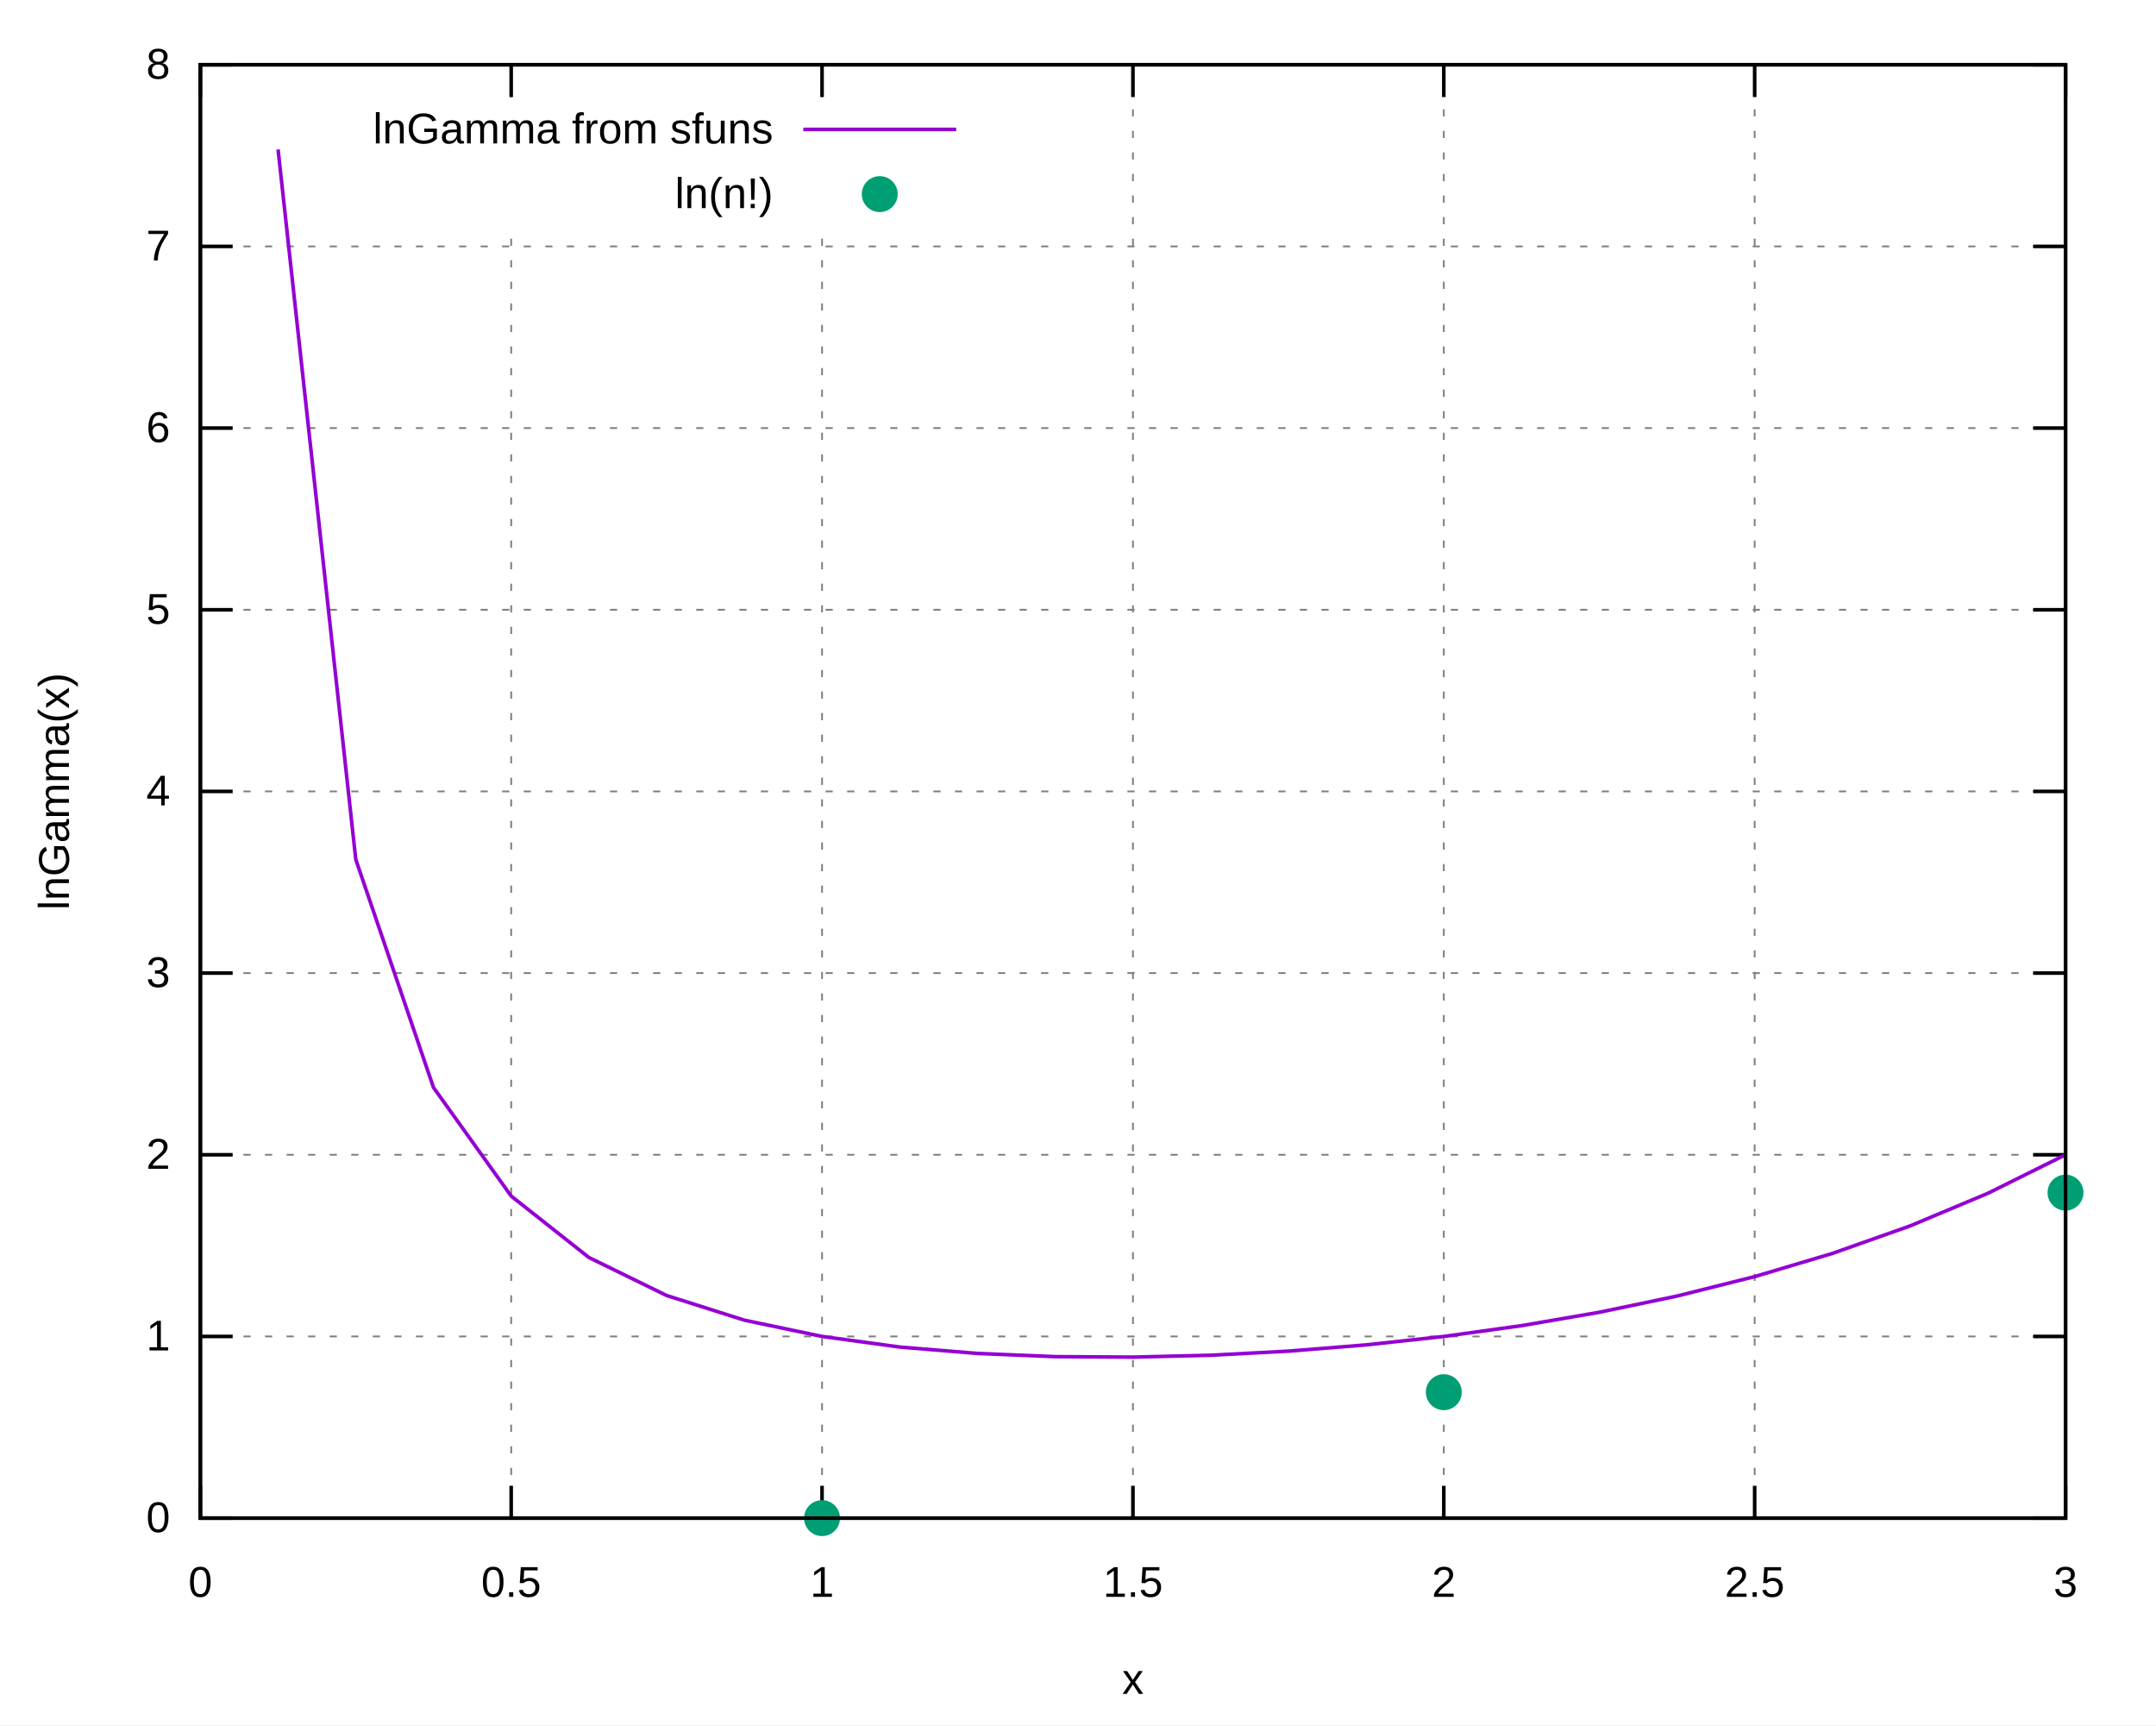
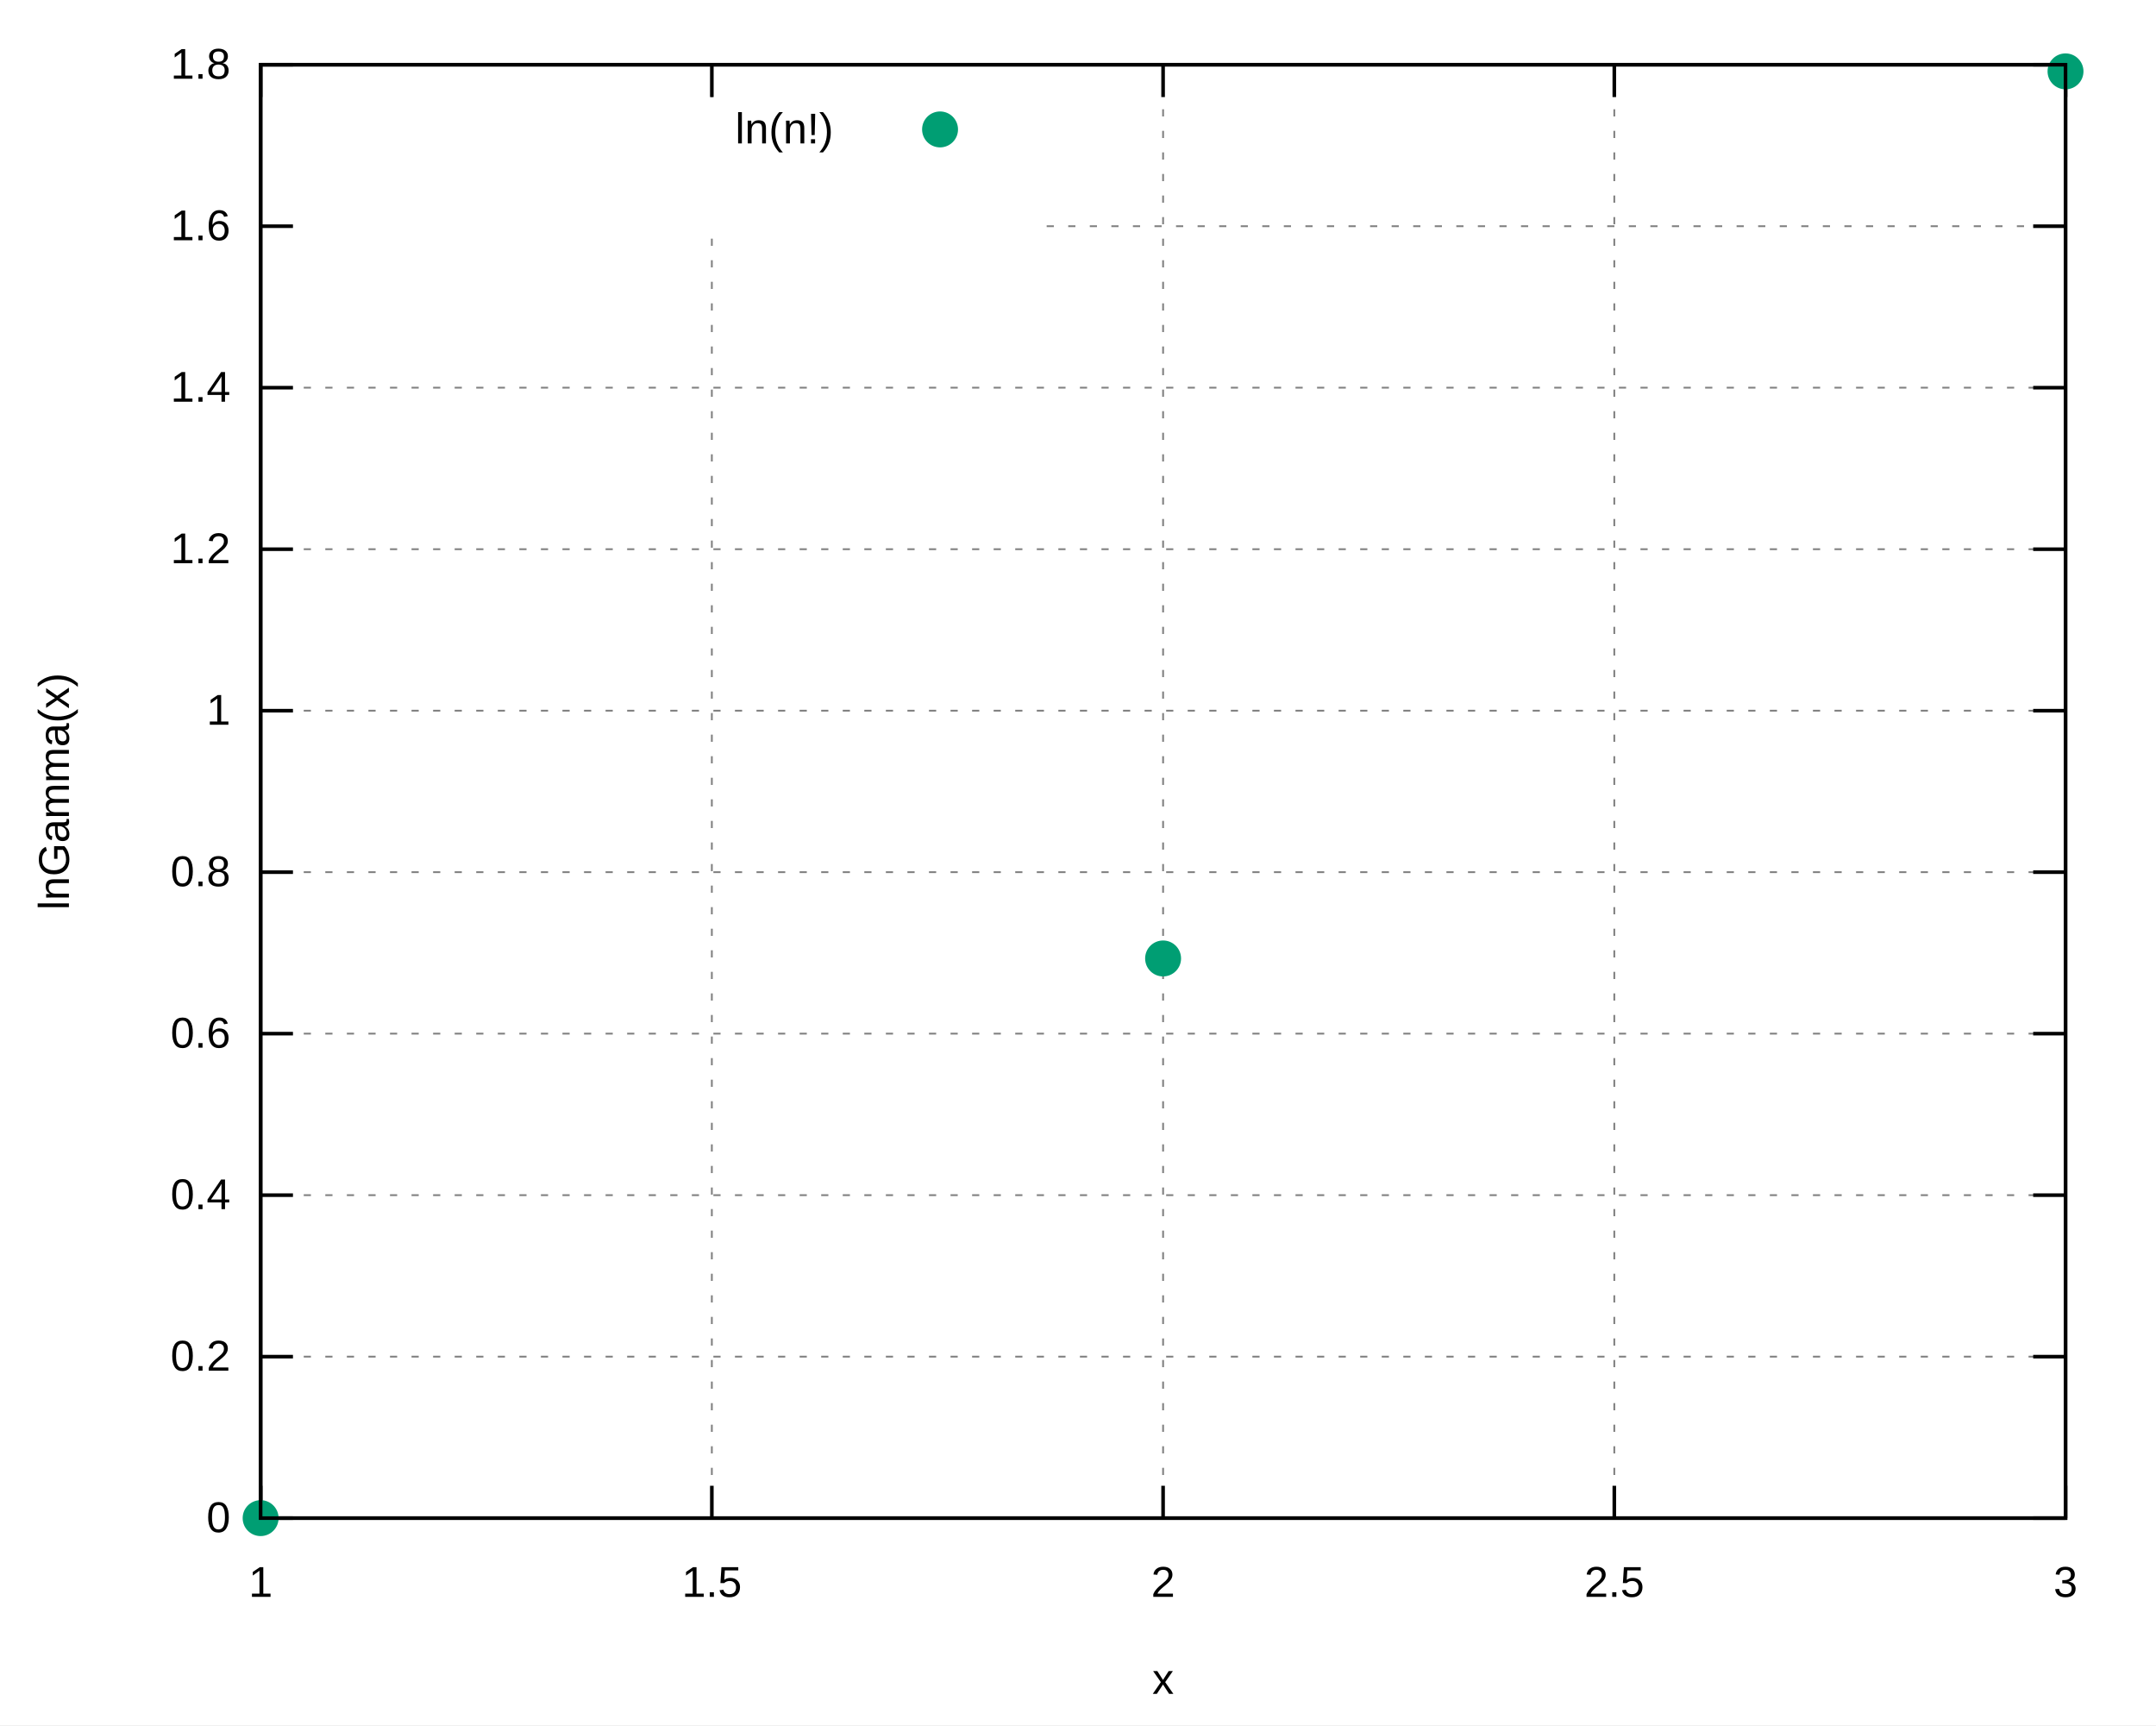
<svg xmlns="http://www.w3.org/2000/svg" xmlns:xlink="http://www.w3.org/1999/xlink" width="600" height="480" viewBox="0 0 600 480">
  <g id="gnuplot_canvas">
    <rect x="0" y="0" width="600" height="480" fill="#ffffff" />
    <defs>
      <circle id="gpDot" r="0.5" stroke-width="0.5" stroke="currentColor" />
      <path id="gpPt0" stroke-width="0.222" stroke="currentColor" d="M-1,0 h2 M0,-1 v2" />
      <path id="gpPt1" stroke-width="0.222" stroke="currentColor" d="M-1,-1 L1,1 M1,-1 L-1,1" />
      <path id="gpPt2" stroke-width="0.222" stroke="currentColor" d="M-1,0 L1,0 M0,-1 L0,1 M-1,-1 L1,1 M-1,1 L1,-1" />
      <rect id="gpPt3" stroke-width="0.222" stroke="currentColor" x="-1" y="-1" width="2" height="2" />
      <rect id="gpPt4" stroke-width="0.222" stroke="currentColor" fill="currentColor" x="-1" y="-1" width="2" height="2" />
      <circle id="gpPt5" stroke-width="0.222" stroke="currentColor" cx="0" cy="0" r="1" />
      <use xlink:href="#gpPt5" id="gpPt6" fill="currentColor" stroke="none" />
      <path id="gpPt7" stroke-width="0.222" stroke="currentColor" d="M0,-1.33 L-1.33,0.67 L1.33,0.67 z" />
      <use xlink:href="#gpPt7" id="gpPt8" fill="currentColor" stroke="none" />
      <use xlink:href="#gpPt7" id="gpPt9" stroke="currentColor" transform="rotate(180)" />
      <use xlink:href="#gpPt9" id="gpPt10" fill="currentColor" stroke="none" />
      <use xlink:href="#gpPt3" id="gpPt11" stroke="currentColor" transform="rotate(45)" />
      <use xlink:href="#gpPt11" id="gpPt12" fill="currentColor" stroke="none" />
      <path id="gpPt13" stroke-width="0.222" stroke="currentColor" d="M0,1.330 L1.265,0.411 L0.782,-1.067 L-0.782,-1.076 L-1.265,0.411 z" />
      <use xlink:href="#gpPt13" id="gpPt14" fill="currentColor" stroke="none" />
      <filter id="textbox" filterUnits="objectBoundingBox" x="0" y="0" height="1" width="1">
        <feFlood flood-color="#FFFFFF" flood-opacity="1" result="bgnd" />
        <feComposite in="SourceGraphic" in2="bgnd" operator="atop" />
      </filter>
      <filter id="greybox" filterUnits="objectBoundingBox" x="0" y="0" height="1" width="1">
        <feFlood flood-color="lightgrey" flood-opacity="1" result="grey" />
        <feComposite in="SourceGraphic" in2="grey" operator="atop" />
      </filter>
    </defs>
    <g fill="none" color="#FFFFFF" stroke="currentColor" stroke-width="1.00" stroke-linecap="butt" stroke-linejoin="miter">
</g>
    <g fill="none" color="black" stroke="currentColor" stroke-width="1.00" stroke-linecap="butt" stroke-linejoin="miter">
</g>
    <g fill="none" color="black" stroke="black" stroke-width="0.50" stroke-linecap="butt" stroke-linejoin="miter">
</g>
    <g fill="none" color="gray" stroke="currentColor" stroke-width="0.50" stroke-linecap="butt" stroke-linejoin="miter">
-       <path stroke="gray" stroke-dasharray="2,4" class="gridline" d="M55.75,422.40 L574.82,422.40  " />
-     </g>
-     <g fill="none" color="gray" stroke="gray" stroke-width="1.00" stroke-linecap="butt" stroke-linejoin="miter">
- </g>
-     <g fill="none" color="black" stroke="currentColor" stroke-width="1.00" stroke-linecap="butt" stroke-linejoin="miter">
-       <path stroke="black" d="M55.75,422.40 L64.75,422.40 M574.82,422.40 L565.82,422.40  " />
-       <g transform="translate(47.36,426.30)" stroke="none" fill="black" font-family="Arial" font-size="12.00" text-anchor="end">
+       <path stroke="gray" stroke-dasharray="2,4" class="gridline" d="M72.53,422.40 L574.82,422.40  " />
+     </g>
+     <g fill="none" color="gray" stroke="gray" stroke-width="1.00" stroke-linecap="butt" stroke-linejoin="miter">
+ </g>
+     <g fill="none" color="black" stroke="currentColor" stroke-width="1.00" stroke-linecap="butt" stroke-linejoin="miter">
+       <path stroke="black" d="M72.53,422.40 L81.53,422.40 M574.82,422.40 L565.82,422.40  " />
+       <g transform="translate(64.14,426.30)" stroke="none" fill="black" font-family="Arial" font-size="12.00" text-anchor="end">
        <text>
          <tspan font-family="Arial"> 0</tspan>
        </text>
      </g>
    </g>
    <g fill="none" color="black" stroke="currentColor" stroke-width="1.00" stroke-linecap="butt" stroke-linejoin="miter">
</g>
    <g fill="none" color="black" stroke="black" stroke-width="0.50" stroke-linecap="butt" stroke-linejoin="miter">
</g>
    <g fill="none" color="gray" stroke="currentColor" stroke-width="0.50" stroke-linecap="butt" stroke-linejoin="miter">
-       <path stroke="gray" stroke-dasharray="2,4" class="gridline" d="M55.75,371.85 L574.82,371.85  " />
-     </g>
-     <g fill="none" color="gray" stroke="gray" stroke-width="1.00" stroke-linecap="butt" stroke-linejoin="miter">
- </g>
-     <g fill="none" color="black" stroke="currentColor" stroke-width="1.00" stroke-linecap="butt" stroke-linejoin="miter">
-       <path stroke="black" d="M55.75,371.85 L64.75,371.85 M574.82,371.85 L565.82,371.85  " />
-       <g transform="translate(47.36,375.75)" stroke="none" fill="black" font-family="Arial" font-size="12.00" text-anchor="end">
+       <path stroke="gray" stroke-dasharray="2,4" class="gridline" d="M72.53,377.47 L574.82,377.47  " />
+     </g>
+     <g fill="none" color="gray" stroke="gray" stroke-width="1.00" stroke-linecap="butt" stroke-linejoin="miter">
+ </g>
+     <g fill="none" color="black" stroke="currentColor" stroke-width="1.00" stroke-linecap="butt" stroke-linejoin="miter">
+       <path stroke="black" d="M72.53,377.47 L81.53,377.47 M574.82,377.47 L565.82,377.47  " />
+       <g transform="translate(64.14,381.37)" stroke="none" fill="black" font-family="Arial" font-size="12.00" text-anchor="end">
+         <text>
+           <tspan font-family="Arial"> 0.2</tspan>
+         </text>
+       </g>
+     </g>
+     <g fill="none" color="black" stroke="currentColor" stroke-width="1.00" stroke-linecap="butt" stroke-linejoin="miter">
+ </g>
+     <g fill="none" color="black" stroke="black" stroke-width="0.50" stroke-linecap="butt" stroke-linejoin="miter">
+ </g>
+     <g fill="none" color="gray" stroke="currentColor" stroke-width="0.50" stroke-linecap="butt" stroke-linejoin="miter">
+       <path stroke="gray" stroke-dasharray="2,4" class="gridline" d="M72.53,332.54 L574.82,332.54  " />
+     </g>
+     <g fill="none" color="gray" stroke="gray" stroke-width="1.00" stroke-linecap="butt" stroke-linejoin="miter">
+ </g>
+     <g fill="none" color="black" stroke="currentColor" stroke-width="1.00" stroke-linecap="butt" stroke-linejoin="miter">
+       <path stroke="black" d="M72.53,332.54 L81.53,332.54 M574.82,332.54 L565.82,332.54  " />
+       <g transform="translate(64.14,336.44)" stroke="none" fill="black" font-family="Arial" font-size="12.00" text-anchor="end">
+         <text>
+           <tspan font-family="Arial"> 0.4</tspan>
+         </text>
+       </g>
+     </g>
+     <g fill="none" color="black" stroke="currentColor" stroke-width="1.00" stroke-linecap="butt" stroke-linejoin="miter">
+ </g>
+     <g fill="none" color="black" stroke="black" stroke-width="0.50" stroke-linecap="butt" stroke-linejoin="miter">
+ </g>
+     <g fill="none" color="gray" stroke="currentColor" stroke-width="0.50" stroke-linecap="butt" stroke-linejoin="miter">
+       <path stroke="gray" stroke-dasharray="2,4" class="gridline" d="M72.53,287.60 L574.82,287.60  " />
+     </g>
+     <g fill="none" color="gray" stroke="gray" stroke-width="1.00" stroke-linecap="butt" stroke-linejoin="miter">
+ </g>
+     <g fill="none" color="black" stroke="currentColor" stroke-width="1.00" stroke-linecap="butt" stroke-linejoin="miter">
+       <path stroke="black" d="M72.53,287.60 L81.53,287.60 M574.82,287.60 L565.82,287.60  " />
+       <g transform="translate(64.14,291.50)" stroke="none" fill="black" font-family="Arial" font-size="12.00" text-anchor="end">
+         <text>
+           <tspan font-family="Arial"> 0.6</tspan>
+         </text>
+       </g>
+     </g>
+     <g fill="none" color="black" stroke="currentColor" stroke-width="1.00" stroke-linecap="butt" stroke-linejoin="miter">
+ </g>
+     <g fill="none" color="black" stroke="black" stroke-width="0.50" stroke-linecap="butt" stroke-linejoin="miter">
+ </g>
+     <g fill="none" color="gray" stroke="currentColor" stroke-width="0.50" stroke-linecap="butt" stroke-linejoin="miter">
+       <path stroke="gray" stroke-dasharray="2,4" class="gridline" d="M72.53,242.67 L574.82,242.67  " />
+     </g>
+     <g fill="none" color="gray" stroke="gray" stroke-width="1.00" stroke-linecap="butt" stroke-linejoin="miter">
+ </g>
+     <g fill="none" color="black" stroke="currentColor" stroke-width="1.00" stroke-linecap="butt" stroke-linejoin="miter">
+       <path stroke="black" d="M72.53,242.67 L81.53,242.67 M574.82,242.67 L565.82,242.67  " />
+       <g transform="translate(64.14,246.57)" stroke="none" fill="black" font-family="Arial" font-size="12.00" text-anchor="end">
+         <text>
+           <tspan font-family="Arial"> 0.8</tspan>
+         </text>
+       </g>
+     </g>
+     <g fill="none" color="black" stroke="currentColor" stroke-width="1.00" stroke-linecap="butt" stroke-linejoin="miter">
+ </g>
+     <g fill="none" color="black" stroke="black" stroke-width="0.50" stroke-linecap="butt" stroke-linejoin="miter">
+ </g>
+     <g fill="none" color="gray" stroke="currentColor" stroke-width="0.50" stroke-linecap="butt" stroke-linejoin="miter">
+       <path stroke="gray" stroke-dasharray="2,4" class="gridline" d="M72.53,197.74 L574.82,197.74  " />
+     </g>
+     <g fill="none" color="gray" stroke="gray" stroke-width="1.00" stroke-linecap="butt" stroke-linejoin="miter">
+ </g>
+     <g fill="none" color="black" stroke="currentColor" stroke-width="1.00" stroke-linecap="butt" stroke-linejoin="miter">
+       <path stroke="black" d="M72.53,197.74 L81.53,197.74 M574.82,197.74 L565.82,197.74  " />
+       <g transform="translate(64.14,201.64)" stroke="none" fill="black" font-family="Arial" font-size="12.00" text-anchor="end">
        <text>
          <tspan font-family="Arial"> 1</tspan>
        </text>
      </g>
    </g>
    <g fill="none" color="black" stroke="currentColor" stroke-width="1.00" stroke-linecap="butt" stroke-linejoin="miter">
</g>
    <g fill="none" color="black" stroke="black" stroke-width="0.50" stroke-linecap="butt" stroke-linejoin="miter">
</g>
    <g fill="none" color="gray" stroke="currentColor" stroke-width="0.50" stroke-linecap="butt" stroke-linejoin="miter">
-       <path stroke="gray" stroke-dasharray="2,4" class="gridline" d="M55.75,321.30 L574.82,321.30  " />
-     </g>
-     <g fill="none" color="gray" stroke="gray" stroke-width="1.00" stroke-linecap="butt" stroke-linejoin="miter">
- </g>
-     <g fill="none" color="black" stroke="currentColor" stroke-width="1.00" stroke-linecap="butt" stroke-linejoin="miter">
-       <path stroke="black" d="M55.75,321.30 L64.75,321.30 M574.82,321.30 L565.82,321.30  " />
-       <g transform="translate(47.36,325.20)" stroke="none" fill="black" font-family="Arial" font-size="12.00" text-anchor="end">
+       <path stroke="gray" stroke-dasharray="2,4" class="gridline" d="M72.53,152.81 L574.82,152.81  " />
+     </g>
+     <g fill="none" color="gray" stroke="gray" stroke-width="1.00" stroke-linecap="butt" stroke-linejoin="miter">
+ </g>
+     <g fill="none" color="black" stroke="currentColor" stroke-width="1.00" stroke-linecap="butt" stroke-linejoin="miter">
+       <path stroke="black" d="M72.53,152.81 L81.53,152.81 M574.82,152.81 L565.82,152.81  " />
+       <g transform="translate(64.14,156.71)" stroke="none" fill="black" font-family="Arial" font-size="12.00" text-anchor="end">
+         <text>
+           <tspan font-family="Arial"> 1.2</tspan>
+         </text>
+       </g>
+     </g>
+     <g fill="none" color="black" stroke="currentColor" stroke-width="1.00" stroke-linecap="butt" stroke-linejoin="miter">
+ </g>
+     <g fill="none" color="black" stroke="black" stroke-width="0.50" stroke-linecap="butt" stroke-linejoin="miter">
+ </g>
+     <g fill="none" color="gray" stroke="currentColor" stroke-width="0.50" stroke-linecap="butt" stroke-linejoin="miter">
+       <path stroke="gray" stroke-dasharray="2,4" class="gridline" d="M72.53,107.87 L574.82,107.87  " />
+     </g>
+     <g fill="none" color="gray" stroke="gray" stroke-width="1.00" stroke-linecap="butt" stroke-linejoin="miter">
+ </g>
+     <g fill="none" color="black" stroke="currentColor" stroke-width="1.00" stroke-linecap="butt" stroke-linejoin="miter">
+       <path stroke="black" d="M72.53,107.87 L81.53,107.87 M574.82,107.87 L565.82,107.87  " />
+       <g transform="translate(64.14,111.77)" stroke="none" fill="black" font-family="Arial" font-size="12.00" text-anchor="end">
+         <text>
+           <tspan font-family="Arial"> 1.4</tspan>
+         </text>
+       </g>
+     </g>
+     <g fill="none" color="black" stroke="currentColor" stroke-width="1.00" stroke-linecap="butt" stroke-linejoin="miter">
+ </g>
+     <g fill="none" color="black" stroke="black" stroke-width="0.50" stroke-linecap="butt" stroke-linejoin="miter">
+ </g>
+     <g fill="none" color="gray" stroke="currentColor" stroke-width="0.50" stroke-linecap="butt" stroke-linejoin="miter">
+       <path stroke="gray" stroke-dasharray="2,4" class="gridline" d="M72.53,62.94 L80.92,62.94 M291.28,62.94 L574.82,62.94  " />
+     </g>
+     <g fill="none" color="gray" stroke="gray" stroke-width="1.00" stroke-linecap="butt" stroke-linejoin="miter">
+ </g>
+     <g fill="none" color="black" stroke="currentColor" stroke-width="1.00" stroke-linecap="butt" stroke-linejoin="miter">
+       <path stroke="black" d="M72.53,62.94 L81.53,62.94 M574.82,62.94 L565.82,62.94  " />
+       <g transform="translate(64.14,66.84)" stroke="none" fill="black" font-family="Arial" font-size="12.00" text-anchor="end">
+         <text>
+           <tspan font-family="Arial"> 1.6</tspan>
+         </text>
+       </g>
+     </g>
+     <g fill="none" color="black" stroke="currentColor" stroke-width="1.00" stroke-linecap="butt" stroke-linejoin="miter">
+ </g>
+     <g fill="none" color="black" stroke="black" stroke-width="0.50" stroke-linecap="butt" stroke-linejoin="miter">
+ </g>
+     <g fill="none" color="gray" stroke="currentColor" stroke-width="0.50" stroke-linecap="butt" stroke-linejoin="miter">
+       <path stroke="gray" stroke-dasharray="2,4" class="gridline" d="M72.53,18.01 L574.82,18.01  " />
+     </g>
+     <g fill="none" color="gray" stroke="gray" stroke-width="1.00" stroke-linecap="butt" stroke-linejoin="miter">
+ </g>
+     <g fill="none" color="black" stroke="currentColor" stroke-width="1.00" stroke-linecap="butt" stroke-linejoin="miter">
+       <path stroke="black" d="M72.53,18.01 L81.53,18.01 M574.82,18.01 L565.82,18.01  " />
+       <g transform="translate(64.14,21.91)" stroke="none" fill="black" font-family="Arial" font-size="12.00" text-anchor="end">
+         <text>
+           <tspan font-family="Arial"> 1.8</tspan>
+         </text>
+       </g>
+     </g>
+     <g fill="none" color="black" stroke="currentColor" stroke-width="1.00" stroke-linecap="butt" stroke-linejoin="miter">
+ </g>
+     <g fill="none" color="black" stroke="black" stroke-width="0.50" stroke-linecap="butt" stroke-linejoin="miter">
+ </g>
+     <g fill="none" color="gray" stroke="currentColor" stroke-width="0.50" stroke-linecap="butt" stroke-linejoin="miter">
+       <path stroke="gray" stroke-dasharray="2,4" class="gridline" d="M72.53,422.40 L72.53,18.01  " />
+     </g>
+     <g fill="none" color="gray" stroke="gray" stroke-width="1.00" stroke-linecap="butt" stroke-linejoin="miter">
+ </g>
+     <g fill="none" color="black" stroke="currentColor" stroke-width="1.00" stroke-linecap="butt" stroke-linejoin="miter">
+       <path stroke="black" d="M72.53,422.40 L72.53,413.40 M72.53,18.01 L72.53,27.01  " />
+       <g transform="translate(72.53,444.30)" stroke="none" fill="black" font-family="Arial" font-size="12.00" text-anchor="middle">
+         <text>
+           <tspan font-family="Arial"> 1</tspan>
+         </text>
+       </g>
+     </g>
+     <g fill="none" color="black" stroke="currentColor" stroke-width="1.00" stroke-linecap="butt" stroke-linejoin="miter">
+ </g>
+     <g fill="none" color="black" stroke="black" stroke-width="0.50" stroke-linecap="butt" stroke-linejoin="miter">
+ </g>
+     <g fill="none" color="gray" stroke="currentColor" stroke-width="0.50" stroke-linecap="butt" stroke-linejoin="miter">
+       <path stroke="gray" stroke-dasharray="2,4" class="gridline" d="M198.10,422.40 L198.10,63.01 M198.10,27.01 L198.10,18.01  " />
+     </g>
+     <g fill="none" color="gray" stroke="gray" stroke-width="1.00" stroke-linecap="butt" stroke-linejoin="miter">
+ </g>
+     <g fill="none" color="black" stroke="currentColor" stroke-width="1.00" stroke-linecap="butt" stroke-linejoin="miter">
+       <path stroke="black" d="M198.10,422.40 L198.10,413.40 M198.10,18.01 L198.10,27.01  " />
+       <g transform="translate(198.10,444.30)" stroke="none" fill="black" font-family="Arial" font-size="12.00" text-anchor="middle">
+         <text>
+           <tspan font-family="Arial"> 1.5</tspan>
+         </text>
+       </g>
+     </g>
+     <g fill="none" color="black" stroke="currentColor" stroke-width="1.00" stroke-linecap="butt" stroke-linejoin="miter">
+ </g>
+     <g fill="none" color="black" stroke="black" stroke-width="0.50" stroke-linecap="butt" stroke-linejoin="miter">
+ </g>
+     <g fill="none" color="gray" stroke="currentColor" stroke-width="0.50" stroke-linecap="butt" stroke-linejoin="miter">
+       <path stroke="gray" stroke-dasharray="2,4" class="gridline" d="M323.68,422.40 L323.68,18.01  " />
+     </g>
+     <g fill="none" color="gray" stroke="gray" stroke-width="1.00" stroke-linecap="butt" stroke-linejoin="miter">
+ </g>
+     <g fill="none" color="black" stroke="currentColor" stroke-width="1.00" stroke-linecap="butt" stroke-linejoin="miter">
+       <path stroke="black" d="M323.68,422.40 L323.68,413.40 M323.68,18.01 L323.68,27.01  " />
+       <g transform="translate(323.68,444.30)" stroke="none" fill="black" font-family="Arial" font-size="12.00" text-anchor="middle">
        <text>
          <tspan font-family="Arial"> 2</tspan>
        </text>
      </g>
    </g>
    <g fill="none" color="black" stroke="currentColor" stroke-width="1.00" stroke-linecap="butt" stroke-linejoin="miter">
</g>
    <g fill="none" color="black" stroke="black" stroke-width="0.50" stroke-linecap="butt" stroke-linejoin="miter">
</g>
    <g fill="none" color="gray" stroke="currentColor" stroke-width="0.50" stroke-linecap="butt" stroke-linejoin="miter">
-       <path stroke="gray" stroke-dasharray="2,4" class="gridline" d="M55.75,270.75 L574.82,270.75  " />
-     </g>
-     <g fill="none" color="gray" stroke="gray" stroke-width="1.00" stroke-linecap="butt" stroke-linejoin="miter">
- </g>
-     <g fill="none" color="black" stroke="currentColor" stroke-width="1.00" stroke-linecap="butt" stroke-linejoin="miter">
-       <path stroke="black" d="M55.75,270.75 L64.75,270.75 M574.82,270.75 L565.82,270.75  " />
-       <g transform="translate(47.36,274.65)" stroke="none" fill="black" font-family="Arial" font-size="12.00" text-anchor="end">
-         <text>
-           <tspan font-family="Arial"> 3</tspan>
-         </text>
-       </g>
-     </g>
-     <g fill="none" color="black" stroke="currentColor" stroke-width="1.00" stroke-linecap="butt" stroke-linejoin="miter">
- </g>
-     <g fill="none" color="black" stroke="black" stroke-width="0.50" stroke-linecap="butt" stroke-linejoin="miter">
- </g>
-     <g fill="none" color="gray" stroke="currentColor" stroke-width="0.50" stroke-linecap="butt" stroke-linejoin="miter">
-       <path stroke="gray" stroke-dasharray="2,4" class="gridline" d="M55.75,220.20 L574.82,220.20  " />
-     </g>
-     <g fill="none" color="gray" stroke="gray" stroke-width="1.00" stroke-linecap="butt" stroke-linejoin="miter">
- </g>
-     <g fill="none" color="black" stroke="currentColor" stroke-width="1.00" stroke-linecap="butt" stroke-linejoin="miter">
-       <path stroke="black" d="M55.75,220.20 L64.75,220.20 M574.82,220.20 L565.82,220.20  " />
-       <g transform="translate(47.36,224.10)" stroke="none" fill="black" font-family="Arial" font-size="12.00" text-anchor="end">
-         <text>
-           <tspan font-family="Arial"> 4</tspan>
-         </text>
-       </g>
-     </g>
-     <g fill="none" color="black" stroke="currentColor" stroke-width="1.00" stroke-linecap="butt" stroke-linejoin="miter">
- </g>
-     <g fill="none" color="black" stroke="black" stroke-width="0.50" stroke-linecap="butt" stroke-linejoin="miter">
- </g>
-     <g fill="none" color="gray" stroke="currentColor" stroke-width="0.50" stroke-linecap="butt" stroke-linejoin="miter">
-       <path stroke="gray" stroke-dasharray="2,4" class="gridline" d="M55.75,169.66 L574.82,169.66  " />
-     </g>
-     <g fill="none" color="gray" stroke="gray" stroke-width="1.00" stroke-linecap="butt" stroke-linejoin="miter">
- </g>
-     <g fill="none" color="black" stroke="currentColor" stroke-width="1.00" stroke-linecap="butt" stroke-linejoin="miter">
-       <path stroke="black" d="M55.75,169.66 L64.75,169.66 M574.82,169.66 L565.82,169.66  " />
-       <g transform="translate(47.36,173.56)" stroke="none" fill="black" font-family="Arial" font-size="12.00" text-anchor="end">
-         <text>
-           <tspan font-family="Arial"> 5</tspan>
-         </text>
-       </g>
-     </g>
-     <g fill="none" color="black" stroke="currentColor" stroke-width="1.00" stroke-linecap="butt" stroke-linejoin="miter">
- </g>
-     <g fill="none" color="black" stroke="black" stroke-width="0.50" stroke-linecap="butt" stroke-linejoin="miter">
- </g>
-     <g fill="none" color="gray" stroke="currentColor" stroke-width="0.50" stroke-linecap="butt" stroke-linejoin="miter">
-       <path stroke="gray" stroke-dasharray="2,4" class="gridline" d="M55.75,119.11 L574.82,119.11  " />
-     </g>
-     <g fill="none" color="gray" stroke="gray" stroke-width="1.00" stroke-linecap="butt" stroke-linejoin="miter">
- </g>
-     <g fill="none" color="black" stroke="currentColor" stroke-width="1.00" stroke-linecap="butt" stroke-linejoin="miter">
-       <path stroke="black" d="M55.75,119.11 L64.75,119.11 M574.82,119.11 L565.82,119.11  " />
-       <g transform="translate(47.36,123.01)" stroke="none" fill="black" font-family="Arial" font-size="12.00" text-anchor="end">
-         <text>
-           <tspan font-family="Arial"> 6</tspan>
-         </text>
-       </g>
-     </g>
-     <g fill="none" color="black" stroke="currentColor" stroke-width="1.00" stroke-linecap="butt" stroke-linejoin="miter">
- </g>
-     <g fill="none" color="black" stroke="black" stroke-width="0.50" stroke-linecap="butt" stroke-linejoin="miter">
- </g>
-     <g fill="none" color="gray" stroke="currentColor" stroke-width="0.50" stroke-linecap="butt" stroke-linejoin="miter">
-       <path stroke="gray" stroke-dasharray="2,4" class="gridline" d="M55.75,68.56 L574.82,68.56  " />
-     </g>
-     <g fill="none" color="gray" stroke="gray" stroke-width="1.00" stroke-linecap="butt" stroke-linejoin="miter">
- </g>
-     <g fill="none" color="black" stroke="currentColor" stroke-width="1.00" stroke-linecap="butt" stroke-linejoin="miter">
-       <path stroke="black" d="M55.75,68.56 L64.75,68.56 M574.82,68.56 L565.82,68.56  " />
-       <g transform="translate(47.36,72.46)" stroke="none" fill="black" font-family="Arial" font-size="12.00" text-anchor="end">
-         <text>
-           <tspan font-family="Arial"> 7</tspan>
-         </text>
-       </g>
-     </g>
-     <g fill="none" color="black" stroke="currentColor" stroke-width="1.00" stroke-linecap="butt" stroke-linejoin="miter">
- </g>
-     <g fill="none" color="black" stroke="black" stroke-width="0.50" stroke-linecap="butt" stroke-linejoin="miter">
- </g>
-     <g fill="none" color="gray" stroke="currentColor" stroke-width="0.50" stroke-linecap="butt" stroke-linejoin="miter">
-       <path stroke="gray" stroke-dasharray="2,4" class="gridline" d="M55.75,18.01 L574.82,18.01  " />
-     </g>
-     <g fill="none" color="gray" stroke="gray" stroke-width="1.00" stroke-linecap="butt" stroke-linejoin="miter">
- </g>
-     <g fill="none" color="black" stroke="currentColor" stroke-width="1.00" stroke-linecap="butt" stroke-linejoin="miter">
-       <path stroke="black" d="M55.75,18.01 L64.75,18.01 M574.82,18.01 L565.82,18.01  " />
-       <g transform="translate(47.36,21.91)" stroke="none" fill="black" font-family="Arial" font-size="12.00" text-anchor="end">
-         <text>
-           <tspan font-family="Arial"> 8</tspan>
-         </text>
-       </g>
-     </g>
-     <g fill="none" color="black" stroke="currentColor" stroke-width="1.00" stroke-linecap="butt" stroke-linejoin="miter">
- </g>
-     <g fill="none" color="black" stroke="black" stroke-width="0.50" stroke-linecap="butt" stroke-linejoin="miter">
- </g>
-     <g fill="none" color="gray" stroke="currentColor" stroke-width="0.50" stroke-linecap="butt" stroke-linejoin="miter">
-       <path stroke="gray" stroke-dasharray="2,4" class="gridline" d="M55.75,422.40 L55.75,18.01  " />
-     </g>
-     <g fill="none" color="gray" stroke="gray" stroke-width="1.00" stroke-linecap="butt" stroke-linejoin="miter">
- </g>
-     <g fill="none" color="black" stroke="currentColor" stroke-width="1.00" stroke-linecap="butt" stroke-linejoin="miter">
-       <path stroke="black" d="M55.75,422.40 L55.75,413.40 M55.75,18.01 L55.75,27.01  " />
-       <g transform="translate(55.75,444.30)" stroke="none" fill="black" font-family="Arial" font-size="12.00" text-anchor="middle">
-         <text>
-           <tspan font-family="Arial"> 0</tspan>
-         </text>
-       </g>
-     </g>
-     <g fill="none" color="black" stroke="currentColor" stroke-width="1.00" stroke-linecap="butt" stroke-linejoin="miter">
- </g>
-     <g fill="none" color="black" stroke="black" stroke-width="0.50" stroke-linecap="butt" stroke-linejoin="miter">
- </g>
-     <g fill="none" color="gray" stroke="currentColor" stroke-width="0.50" stroke-linecap="butt" stroke-linejoin="miter">
-       <path stroke="gray" stroke-dasharray="2,4" class="gridline" d="M142.26,422.40 L142.26,63.01 M142.26,27.01 L142.26,18.01  " />
-     </g>
-     <g fill="none" color="gray" stroke="gray" stroke-width="1.00" stroke-linecap="butt" stroke-linejoin="miter">
- </g>
-     <g fill="none" color="black" stroke="currentColor" stroke-width="1.00" stroke-linecap="butt" stroke-linejoin="miter">
-       <path stroke="black" d="M142.26,422.40 L142.26,413.40 M142.26,18.01 L142.26,27.01  " />
-       <g transform="translate(142.26,444.30)" stroke="none" fill="black" font-family="Arial" font-size="12.00" text-anchor="middle">
-         <text>
-           <tspan font-family="Arial"> 0.5</tspan>
-         </text>
-       </g>
-     </g>
-     <g fill="none" color="black" stroke="currentColor" stroke-width="1.00" stroke-linecap="butt" stroke-linejoin="miter">
- </g>
-     <g fill="none" color="black" stroke="black" stroke-width="0.50" stroke-linecap="butt" stroke-linejoin="miter">
- </g>
-     <g fill="none" color="gray" stroke="currentColor" stroke-width="0.50" stroke-linecap="butt" stroke-linejoin="miter">
-       <path stroke="gray" stroke-dasharray="2,4" class="gridline" d="M228.77,422.40 L228.77,63.01 M228.77,27.01 L228.77,18.01  " />
-     </g>
-     <g fill="none" color="gray" stroke="gray" stroke-width="1.00" stroke-linecap="butt" stroke-linejoin="miter">
- </g>
-     <g fill="none" color="black" stroke="currentColor" stroke-width="1.00" stroke-linecap="butt" stroke-linejoin="miter">
-       <path stroke="black" d="M228.77,422.40 L228.77,413.40 M228.77,18.01 L228.77,27.01  " />
-       <g transform="translate(228.77,444.30)" stroke="none" fill="black" font-family="Arial" font-size="12.00" text-anchor="middle">
-         <text>
-           <tspan font-family="Arial"> 1</tspan>
-         </text>
-       </g>
-     </g>
-     <g fill="none" color="black" stroke="currentColor" stroke-width="1.00" stroke-linecap="butt" stroke-linejoin="miter">
- </g>
-     <g fill="none" color="black" stroke="black" stroke-width="0.50" stroke-linecap="butt" stroke-linejoin="miter">
- </g>
-     <g fill="none" color="gray" stroke="currentColor" stroke-width="0.50" stroke-linecap="butt" stroke-linejoin="miter">
-       <path stroke="gray" stroke-dasharray="2,4" class="gridline" d="M315.29,422.40 L315.29,18.01  " />
-     </g>
-     <g fill="none" color="gray" stroke="gray" stroke-width="1.00" stroke-linecap="butt" stroke-linejoin="miter">
- </g>
-     <g fill="none" color="black" stroke="currentColor" stroke-width="1.00" stroke-linecap="butt" stroke-linejoin="miter">
-       <path stroke="black" d="M315.29,422.40 L315.29,413.40 M315.29,18.01 L315.29,27.01  " />
-       <g transform="translate(315.29,444.30)" stroke="none" fill="black" font-family="Arial" font-size="12.00" text-anchor="middle">
-         <text>
-           <tspan font-family="Arial"> 1.5</tspan>
-         </text>
-       </g>
-     </g>
-     <g fill="none" color="black" stroke="currentColor" stroke-width="1.00" stroke-linecap="butt" stroke-linejoin="miter">
- </g>
-     <g fill="none" color="black" stroke="black" stroke-width="0.50" stroke-linecap="butt" stroke-linejoin="miter">
- </g>
-     <g fill="none" color="gray" stroke="currentColor" stroke-width="0.50" stroke-linecap="butt" stroke-linejoin="miter">
-       <path stroke="gray" stroke-dasharray="2,4" class="gridline" d="M401.80,422.40 L401.80,18.01  " />
-     </g>
-     <g fill="none" color="gray" stroke="gray" stroke-width="1.00" stroke-linecap="butt" stroke-linejoin="miter">
- </g>
-     <g fill="none" color="black" stroke="currentColor" stroke-width="1.00" stroke-linecap="butt" stroke-linejoin="miter">
-       <path stroke="black" d="M401.80,422.40 L401.80,413.40 M401.80,18.01 L401.80,27.01  " />
-       <g transform="translate(401.80,444.30)" stroke="none" fill="black" font-family="Arial" font-size="12.00" text-anchor="middle">
-         <text>
-           <tspan font-family="Arial"> 2</tspan>
-         </text>
-       </g>
-     </g>
-     <g fill="none" color="black" stroke="currentColor" stroke-width="1.00" stroke-linecap="butt" stroke-linejoin="miter">
- </g>
-     <g fill="none" color="black" stroke="black" stroke-width="0.50" stroke-linecap="butt" stroke-linejoin="miter">
- </g>
-     <g fill="none" color="gray" stroke="currentColor" stroke-width="0.50" stroke-linecap="butt" stroke-linejoin="miter">
-       <path stroke="gray" stroke-dasharray="2,4" class="gridline" d="M488.31,422.40 L488.31,18.01  " />
-     </g>
-     <g fill="none" color="gray" stroke="gray" stroke-width="1.00" stroke-linecap="butt" stroke-linejoin="miter">
- </g>
-     <g fill="none" color="black" stroke="currentColor" stroke-width="1.00" stroke-linecap="butt" stroke-linejoin="miter">
-       <path stroke="black" d="M488.31,422.40 L488.31,413.40 M488.31,18.01 L488.31,27.01  " />
-       <g transform="translate(488.31,444.30)" stroke="none" fill="black" font-family="Arial" font-size="12.00" text-anchor="middle">
+       <path stroke="gray" stroke-dasharray="2,4" class="gridline" d="M449.25,422.40 L449.25,18.01  " />
+     </g>
+     <g fill="none" color="gray" stroke="gray" stroke-width="1.00" stroke-linecap="butt" stroke-linejoin="miter">
+ </g>
+     <g fill="none" color="black" stroke="currentColor" stroke-width="1.00" stroke-linecap="butt" stroke-linejoin="miter">
+       <path stroke="black" d="M449.25,422.40 L449.25,413.40 M449.25,18.01 L449.25,27.01  " />
+       <g transform="translate(449.25,444.30)" stroke="none" fill="black" font-family="Arial" font-size="12.00" text-anchor="middle">
        <text>
          <tspan font-family="Arial"> 2.5</tspan>
        </text>
      </g>
    </g>
    <g fill="none" color="black" stroke="currentColor" stroke-width="1.00" stroke-linecap="butt" stroke-linejoin="miter">
</g>
    <g fill="none" color="black" stroke="black" stroke-width="0.50" stroke-linecap="butt" stroke-linejoin="miter">
</g>
    <g fill="none" color="gray" stroke="currentColor" stroke-width="0.50" stroke-linecap="butt" stroke-linejoin="miter">
      <path stroke="gray" stroke-dasharray="2,4" class="gridline" d="M574.82,422.40 L574.82,18.01  " />
    </g>
    <g fill="none" color="gray" stroke="gray" stroke-width="1.00" stroke-linecap="butt" stroke-linejoin="miter">
</g>
    <g fill="none" color="black" stroke="currentColor" stroke-width="1.00" stroke-linecap="butt" stroke-linejoin="miter">
      <path stroke="black" d="M574.82,422.40 L574.82,413.40 M574.82,18.01 L574.82,27.01  " />
      <g transform="translate(574.82,444.30)" stroke="none" fill="black" font-family="Arial" font-size="12.00" text-anchor="middle">
        <text>
          <tspan font-family="Arial"> 3</tspan>
        </text>
      </g>
    </g>
    <g fill="none" color="black" stroke="currentColor" stroke-width="1.00" stroke-linecap="butt" stroke-linejoin="miter">
</g>
    <g fill="none" color="black" stroke="currentColor" stroke-width="1.00" stroke-linecap="butt" stroke-linejoin="miter">
-       <path stroke="black" d="M55.75,18.01 L55.75,422.40 L574.82,422.40 L574.82,18.01 L55.75,18.01 Z  " />
+       <path stroke="black" d="M72.53,18.01 L72.53,422.40 L574.82,422.40 L574.82,18.01 L72.53,18.01 Z  " />
    </g>
    <g fill="none" color="black" stroke="currentColor" stroke-width="1.00" stroke-linecap="butt" stroke-linejoin="miter">
</g>
    <g id="gnuplot_plot_1">
      <g fill="none" color="black" stroke="currentColor" stroke-width="1.00" stroke-linecap="butt" stroke-linejoin="miter">
-         <g transform="translate(215.16,39.91)" stroke="none" fill="black" font-family="Arial" font-size="12.00" text-anchor="end">
-           <text>
-             <tspan font-family="Arial">lnGamma from sfuns</tspan>
-           </text>
-         </g>
-       </g>
-       <g fill="none" color="black" stroke="currentColor" stroke-width="1.00" stroke-linecap="butt" stroke-linejoin="miter">
-         <path stroke="rgb(148,   0, 211)" d="M223.55,36.01 L266.11,36.01 M77.38,41.57 L99.01,239.13 L120.63,302.58 L142.26,332.80 L163.89,349.89 L185.52,360.46   L207.15,367.32 L228.77,371.85 L250.40,374.80 L272.03,376.58 L293.66,377.47 L315.29,377.60 L336.91,377.08 L358.54,375.94   L380.17,374.20 L401.80,371.85 L423.42,368.85 L445.05,365.13 L466.68,360.62 L488.31,355.20 L509.94,348.75 L531.56,341.10   L553.19,332.03 L574.82,321.30  " />
-       </g>
+ </g>
    </g>
    <g id="gnuplot_plot_2">
      <g fill="none" color="black" stroke="currentColor" stroke-width="1.00" stroke-linecap="butt" stroke-linejoin="miter">
-         <g transform="translate(215.16,57.91)" stroke="none" fill="black" font-family="Arial" font-size="12.00" text-anchor="end">
+         <g transform="translate(231.94,39.91)" stroke="none" fill="black" font-family="Arial" font-size="12.00" text-anchor="end">
          <text>
            <tspan font-family="Arial">ln(n!)</tspan>
          </text>
        </g>
      </g>
      <g fill="none" color="black" stroke="currentColor" stroke-width="1.00" stroke-linecap="butt" stroke-linejoin="miter">
-         <use xlink:href="#gpPt6" transform="translate(228.77,422.40) scale(4.50)" color="rgb(  0, 158, 115)" />
-         <use xlink:href="#gpPt6" transform="translate(401.80,387.36) scale(4.50)" color="rgb(  0, 158, 115)" />
-         <use xlink:href="#gpPt6" transform="translate(574.82,331.83) scale(4.50)" color="rgb(  0, 158, 115)" />
-         <use xlink:href="#gpPt6" transform="translate(244.83,54.01) scale(4.50)" color="rgb(  0, 158, 115)" />
+         <use xlink:href="#gpPt6" transform="translate(72.53,422.40) scale(4.50)" color="rgb(  0, 158, 115)" />
+         <use xlink:href="#gpPt6" transform="translate(323.68,266.68) scale(4.50)" color="rgb(  0, 158, 115)" />
+         <use xlink:href="#gpPt6" transform="translate(574.82,19.86) scale(4.50)" color="rgb(  0, 158, 115)" />
+         <use xlink:href="#gpPt6" transform="translate(261.61,36.01) scale(4.50)" color="rgb(  0, 158, 115)" />
      </g>
    </g>
    <g fill="none" color="#FFFFFF" stroke="rgb(  0, 158, 115)" stroke-width="2.00" stroke-linecap="butt" stroke-linejoin="miter">
</g>
    <g fill="none" color="black" stroke="currentColor" stroke-width="2.00" stroke-linecap="butt" stroke-linejoin="miter">
</g>
    <g fill="none" color="black" stroke="black" stroke-width="1.00" stroke-linecap="butt" stroke-linejoin="miter">
</g>
    <g fill="none" color="black" stroke="currentColor" stroke-width="1.00" stroke-linecap="butt" stroke-linejoin="miter">
-       <path stroke="black" d="M55.75,18.01 L55.75,422.40 L574.82,422.40 L574.82,18.01 L55.75,18.01 Z  " />
+       <path stroke="black" d="M72.53,18.01 L72.53,422.40 L574.82,422.40 L574.82,18.01 L72.53,18.01 Z  " />
      <g transform="translate(19.18,220.21) rotate(270.00)" stroke="none" fill="black" font-family="Arial" font-size="12.00" text-anchor="middle">
        <text>
          <tspan font-family="Arial">lnGamma(x)</tspan>
        </text>
      </g>
    </g>
    <g fill="none" color="black" stroke="currentColor" stroke-width="1.00" stroke-linecap="butt" stroke-linejoin="miter">
-       <g transform="translate(315.28,471.30)" stroke="none" fill="black" font-family="Arial" font-size="12.00" text-anchor="middle">
+       <g transform="translate(323.67,471.30)" stroke="none" fill="black" font-family="Arial" font-size="12.00" text-anchor="middle">
        <text>
          <tspan font-family="Arial">x</tspan>
        </text>
      </g>
    </g>
    <g fill="none" color="black" stroke="currentColor" stroke-width="1.00" stroke-linecap="butt" stroke-linejoin="miter">
</g>
    <g fill="none" color="black" stroke="currentColor" stroke-width="1.00" stroke-linecap="butt" stroke-linejoin="miter">
</g>
  </g>
</svg>
